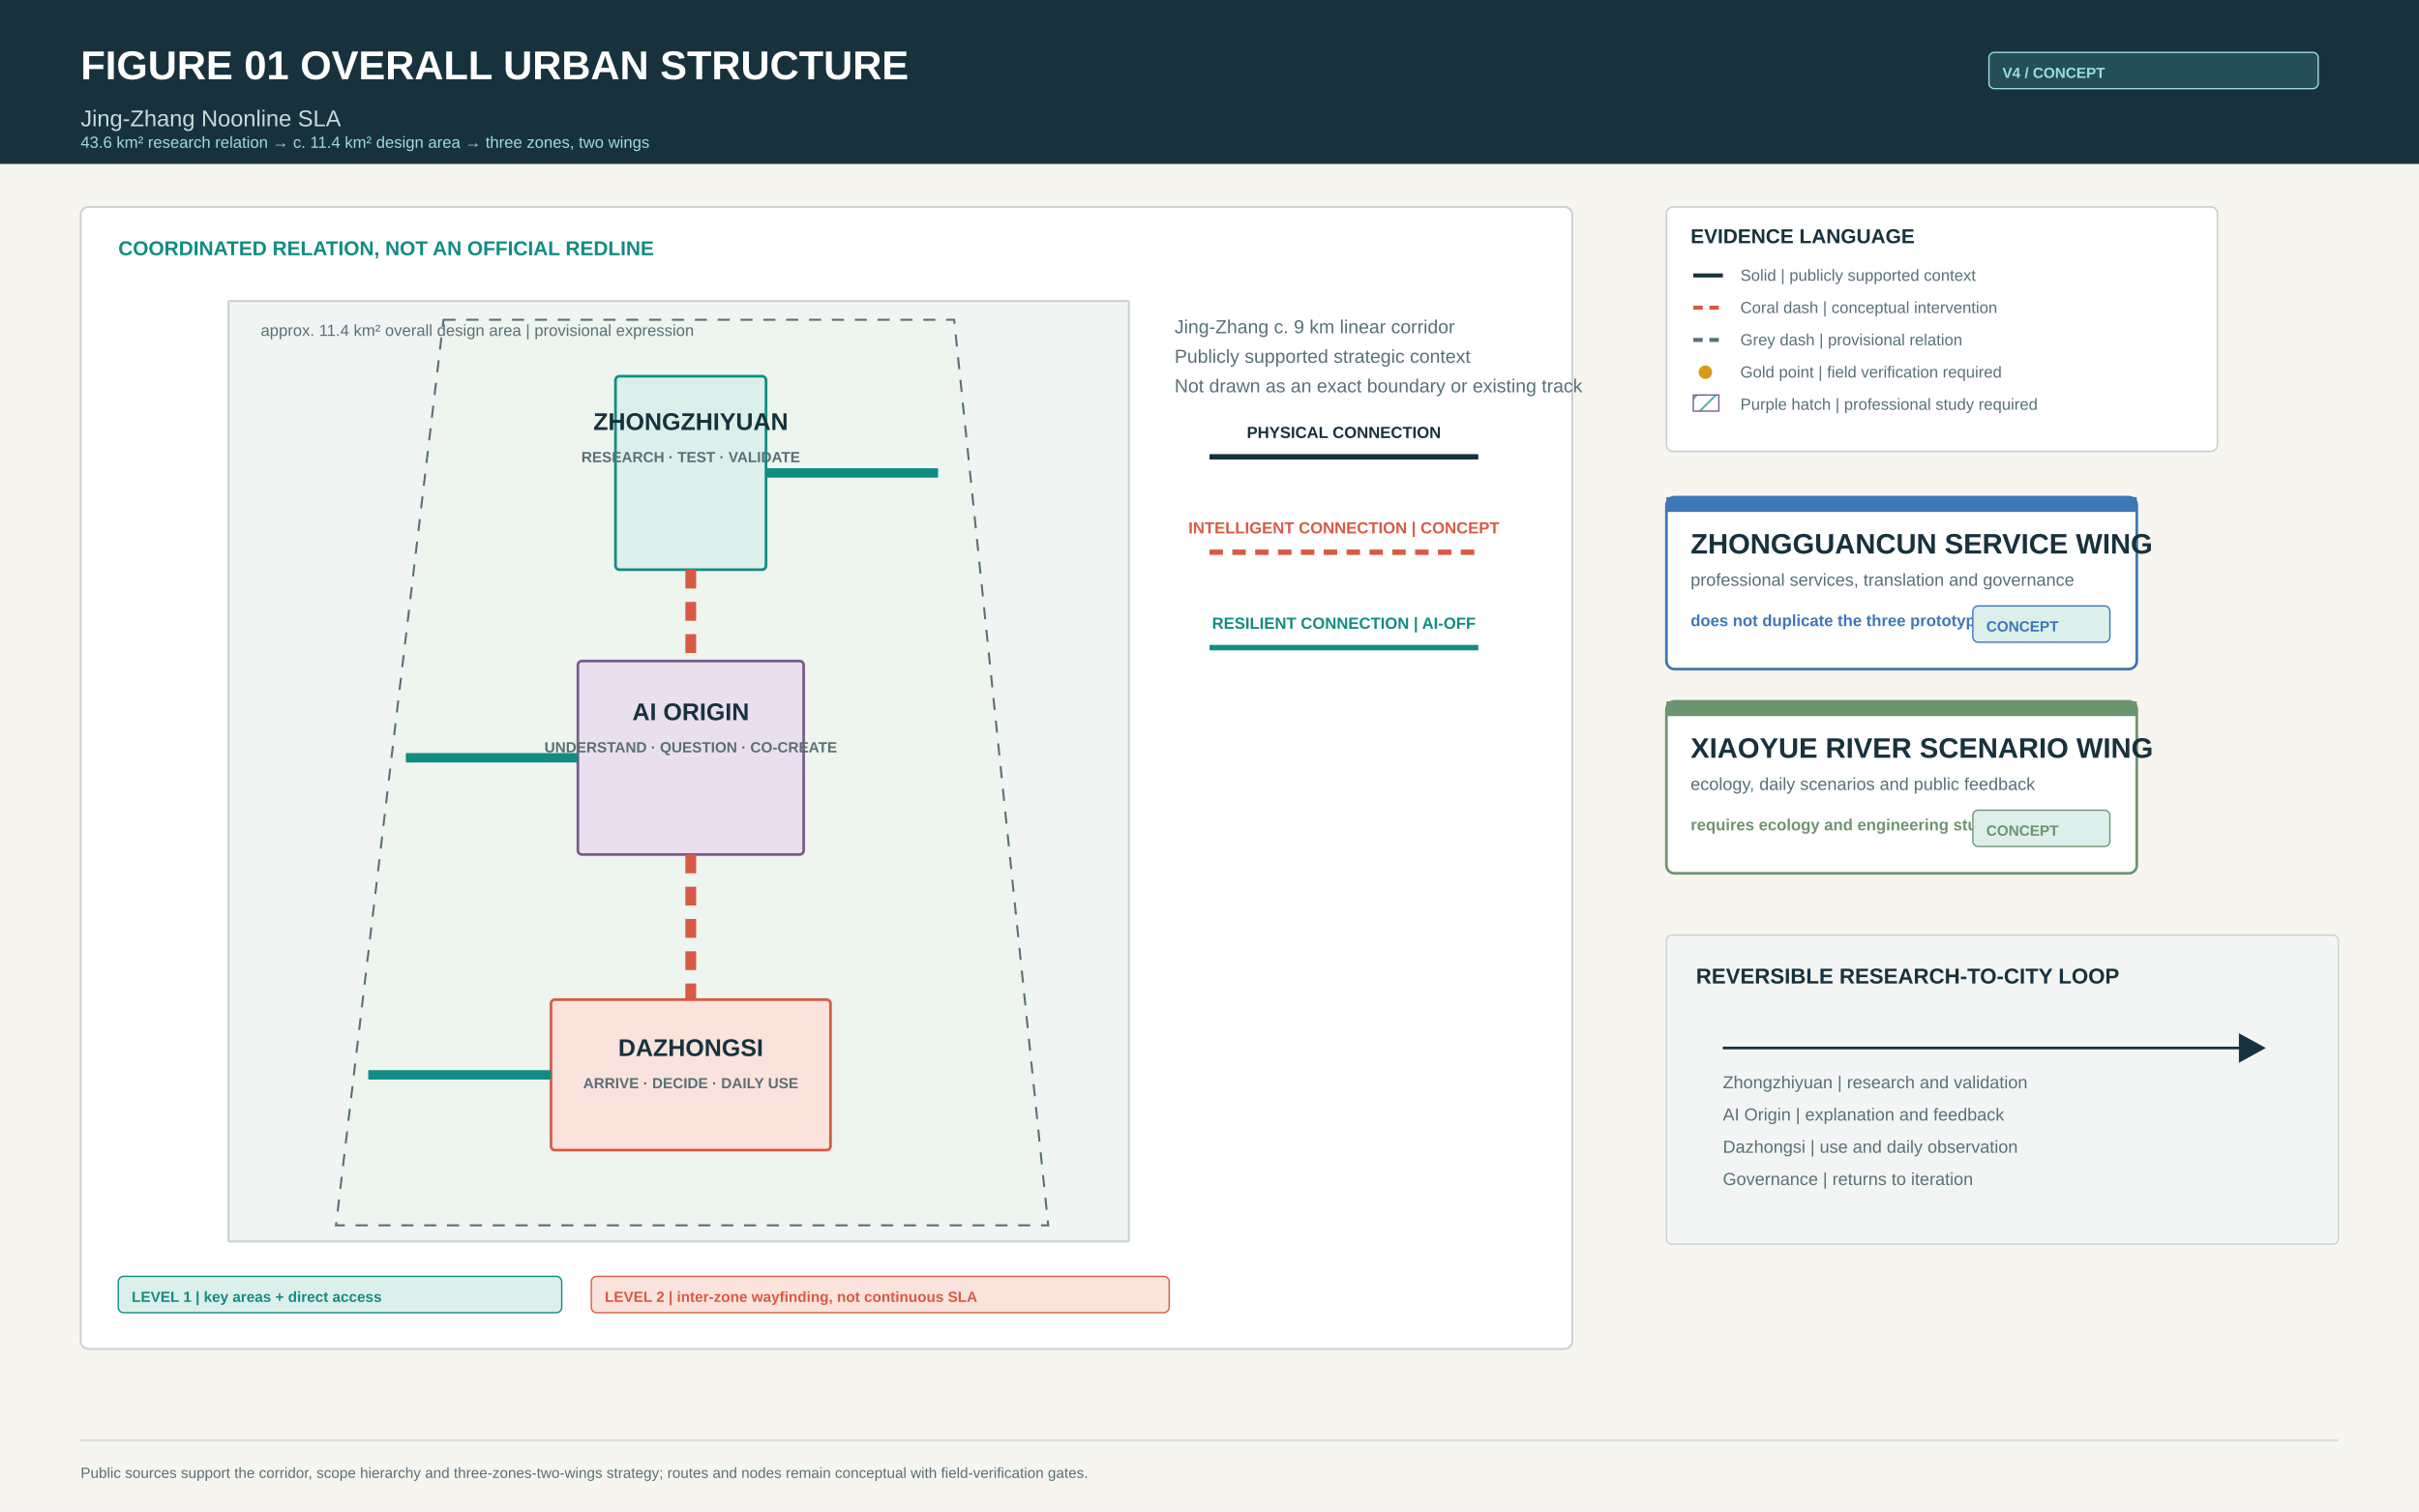
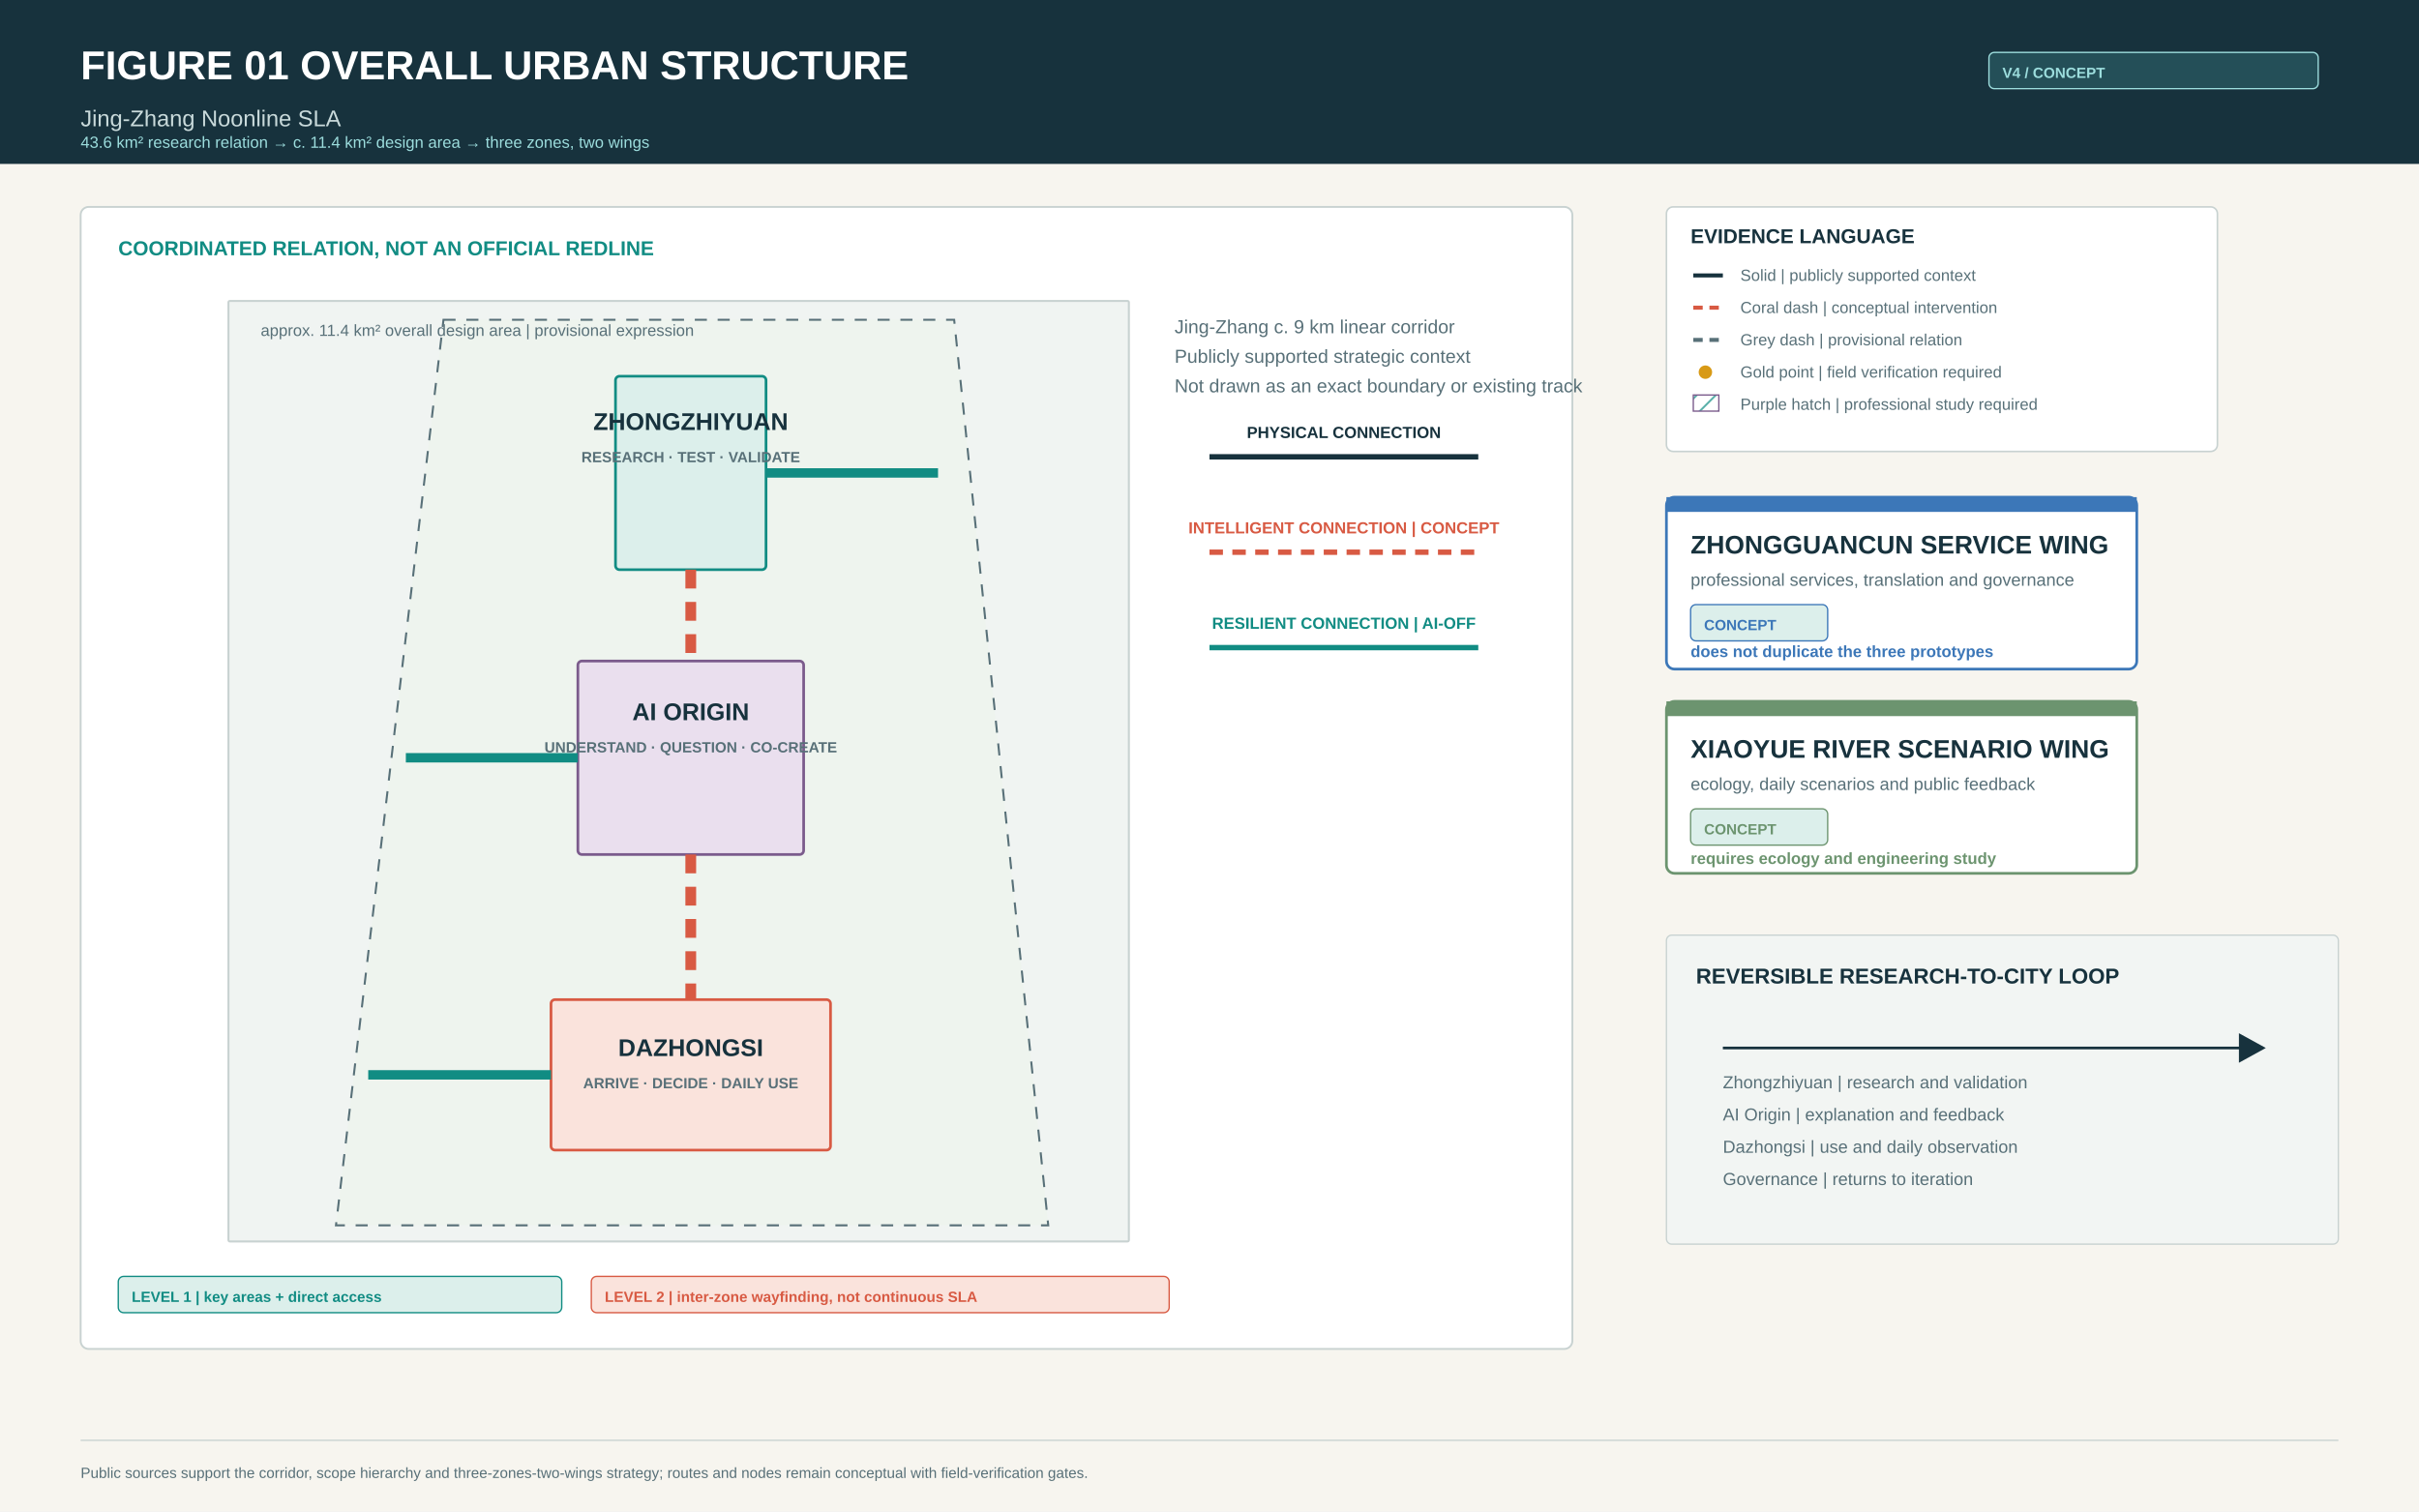
<svg xmlns="http://www.w3.org/2000/svg" width="1800" height="1125" viewBox="0 0 1800 1125">
  <defs>
    <pattern id="hatch" width="10" height="10" patternUnits="userSpaceOnUse" patternTransform="rotate(45)">
      <line x1="0" y1="0" x2="0" y2="10" stroke="#118c83" stroke-width="3" opacity="0.65" />
    </pattern>
    <pattern id="dots" width="12" height="12" patternUnits="userSpaceOnUse">
      <circle cx="4" cy="4" r="1.8" fill="#d89a16" />
    </pattern>
    <marker id="arrowInk" markerWidth="11" markerHeight="11" refX="9" refY="5.5" orient="auto">
      <path d="M0,0 L0,11 L10,5.5 z" fill="#17323d" />
    </marker>
    <marker id="arrowTeal" markerWidth="11" markerHeight="11" refX="9" refY="5.5" orient="auto">
      <path d="M0,0 L0,11 L10,5.5 z" fill="#118c83" />
    </marker>
    <marker id="arrowCoral" markerWidth="11" markerHeight="11" refX="9" refY="5.5" orient="auto">
      <path d="M0,0 L0,11 L10,5.5 z" fill="#d85a43" />
    </marker>
  </defs>
  <rect x="0" y="0" width="1800" height="1125" rx="0" fill="#f7f5ef" stroke="none" stroke-width="1" />
  <rect x="0" y="0" width="1800" height="122" rx="0" fill="#17323d" stroke="none" stroke-width="1" />
  <text x="60" y="59" font-family="Arial, Microsoft YaHei, sans-serif" font-size="30" font-weight="700" fill="#ffffff" text-anchor="start">FIGURE 01  OVERALL URBAN STRUCTURE</text>
  <text x="60" y="94" font-family="Arial, Microsoft YaHei, sans-serif" font-size="17" font-weight="400" fill="#c9dadb" text-anchor="start">Jing-Zhang Noonline SLA</text>
  <rect x="1480" y="39" width="245" height="27" rx="4" fill="#244f58" stroke="#9cdddd" stroke-width="1" />
  <text x="1490" y="58" font-family="Arial, Microsoft YaHei, sans-serif" font-size="11" font-weight="700" fill="#9cdddd" text-anchor="start">V4 / CONCEPT</text>
  <text x="60" y="110" font-family="Arial, Microsoft YaHei, sans-serif" font-size="12" font-weight="400" fill="#9cdddd" text-anchor="start">43.6 km² research relation → c. 11.4 km² design area → three zones, two wings</text>
  <rect x="60" y="154" width="1110" height="850" rx="6" fill="#ffffff" stroke="#c8d2d1" stroke-width="1.4" />
  <text x="88" y="190" font-family="Arial, Microsoft YaHei, sans-serif" font-size="15" font-weight="700" fill="#118c83" text-anchor="start">COORDINATED RELATION, NOT AN OFFICIAL REDLINE</text>
  <rect x="170" y="224" width="670" height="700" rx="1" fill="#f0f4f2" stroke="#c8d2d1" stroke-width="1.5" />
  <path d="M 330 238 L 710 238 L 780 912 L 250 912 Z" fill="#eef4ee" stroke="#587078" stroke-width="1.5" stroke-dasharray="9 8" />
  <text x="194" y="250" font-family="Arial, Microsoft YaHei, sans-serif" font-size="12" font-weight="400" fill="#587078" text-anchor="start">approx. 11.4 km² overall design area | provisional expression</text>
  <rect x="458" y="280" width="112" height="144" rx="3" fill="#dcefeb" stroke="#118c83" stroke-width="2" />
  <rect x="430" y="492" width="168" height="144" rx="3" fill="#eadfee" stroke="#7b5b8c" stroke-width="2" />
  <rect x="410" y="744" width="208" height="112" rx="3" fill="#fae3dc" stroke="#d85a43" stroke-width="2" />
  <line x1="514" y1="424" x2="514" y2="492" stroke="#d85a43" stroke-width="8" stroke-dasharray="14 10" />
  <line x1="514" y1="636" x2="514" y2="744" stroke="#d85a43" stroke-width="8" stroke-dasharray="14 10" />
  <line x1="570" y1="352" x2="698" y2="352" stroke="#118c83" stroke-width="7" />
  <line x1="430" y1="564" x2="302" y2="564" stroke="#118c83" stroke-width="7" />
  <line x1="410" y1="800" x2="274" y2="800" stroke="#118c83" stroke-width="7" />
  <text x="514" y="320" font-family="Arial, Microsoft YaHei, sans-serif" font-size="18" font-weight="700" fill="#17323d" text-anchor="middle">ZHONGZHIYUAN</text>
  <text x="514" y="344" font-family="Arial, Microsoft YaHei, sans-serif" font-size="11" font-weight="700" fill="#587078" text-anchor="middle">RESEARCH · TEST · VALIDATE</text>
  <text x="514" y="536" font-family="Arial, Microsoft YaHei, sans-serif" font-size="18" font-weight="700" fill="#17323d" text-anchor="middle">AI ORIGIN</text>
  <text x="514" y="560" font-family="Arial, Microsoft YaHei, sans-serif" font-size="11" font-weight="700" fill="#587078" text-anchor="middle">UNDERSTAND · QUESTION · CO-CREATE</text>
  <text x="514" y="786" font-family="Arial, Microsoft YaHei, sans-serif" font-size="18" font-weight="700" fill="#17323d" text-anchor="middle">DAZHONGSI</text>
  <text x="514" y="810" font-family="Arial, Microsoft YaHei, sans-serif" font-size="11" font-weight="700" fill="#587078" text-anchor="middle">ARRIVE · DECIDE · DAILY USE</text>
  <text x="874" y="248" font-family="Arial, Microsoft YaHei, sans-serif" font-size="14" font-weight="400" fill="#587078" text-anchor="start">Jing-Zhang c. 9 km linear corridor</text>
  <text x="874" y="270" font-family="Arial, Microsoft YaHei, sans-serif" font-size="14" font-weight="400" fill="#587078" text-anchor="start">Publicly supported strategic context</text>
  <text x="874" y="292" font-family="Arial, Microsoft YaHei, sans-serif" font-size="14" font-weight="400" fill="#587078" text-anchor="start">Not drawn as an exact boundary or existing track</text>
  <line x1="900" y1="340" x2="1100" y2="340" stroke="#17323d" stroke-width="4" />
  <text x="1000" y="326" font-family="Arial, Microsoft YaHei, sans-serif" font-size="12" font-weight="700" fill="#17323d" text-anchor="middle">PHYSICAL CONNECTION</text>
  <line x1="900" y1="411" x2="1100" y2="411" stroke="#d85a43" stroke-width="4" stroke-dasharray="10 7" />
  <text x="1000" y="397" font-family="Arial, Microsoft YaHei, sans-serif" font-size="12" font-weight="700" fill="#d85a43" text-anchor="middle">INTELLIGENT CONNECTION | CONCEPT</text>
  <line x1="900" y1="482" x2="1100" y2="482" stroke="#118c83" stroke-width="4" />
  <text x="1000" y="468" font-family="Arial, Microsoft YaHei, sans-serif" font-size="12" font-weight="700" fill="#118c83" text-anchor="middle">RESILIENT CONNECTION | AI-OFF</text>
  <rect x="1240" y="154" width="410" height="182" rx="5" fill="#ffffff" stroke="#c8d2d1" stroke-width="1.2" />
  <text x="1258" y="181" font-family="Arial, Microsoft YaHei, sans-serif" font-size="15" font-weight="700" fill="#17323d" text-anchor="start">EVIDENCE LANGUAGE</text>
  <line x1="1260" y1="205" x2="1282" y2="205" stroke="#17323d" stroke-width="3" />
  <text x="1295" y="209" font-family="Arial, Microsoft YaHei, sans-serif" font-size="12" font-weight="400" fill="#587078" text-anchor="start">Solid | publicly supported context</text>
  <line x1="1260" y1="229" x2="1282" y2="229" stroke="#d85a43" stroke-width="3" stroke-dasharray="7 5" />
  <text x="1295" y="233" font-family="Arial, Microsoft YaHei, sans-serif" font-size="12" font-weight="400" fill="#587078" text-anchor="start">Coral dash | conceptual intervention</text>
  <line x1="1260" y1="253" x2="1282" y2="253" stroke="#587078" stroke-width="3" stroke-dasharray="7 5" />
  <text x="1295" y="257" font-family="Arial, Microsoft YaHei, sans-serif" font-size="12" font-weight="400" fill="#587078" text-anchor="start">Grey dash | provisional relation</text>
  <circle cx="1269" cy="277" r="5" fill="#d89a16" />
  <text x="1295" y="281" font-family="Arial, Microsoft YaHei, sans-serif" font-size="12" font-weight="400" fill="#587078" text-anchor="start">Gold point | field verification required</text>
  <rect x="1260" y="294" width="19" height="12" rx="0" fill="url(#hatch)" stroke="#7b5b8c" stroke-width="1" />
  <text x="1295" y="305" font-family="Arial, Microsoft YaHei, sans-serif" font-size="12" font-weight="400" fill="#587078" text-anchor="start">Purple hatch | professional study required</text>
  <rect x="1240" y="370" width="350" height="128" rx="6" fill="#ffffff" stroke="#3c77b8" stroke-width="2" />
  <rect x="1240" y="370" width="350" height="11" rx="0" fill="#3c77b8" stroke="none" stroke-width="1" />
-   <text x="1258" y="412" font-family="Arial, Microsoft YaHei, sans-serif" font-size="21" font-weight="700" fill="#17323d" text-anchor="start">ZHONGGUANCUN SERVICE WING</text>
+   <text x="1258" y="412" font-family="Arial, Microsoft YaHei, sans-serif" font-size="19" font-weight="700" fill="#17323d" text-anchor="start">ZHONGGUANCUN SERVICE WING</text>
  <text x="1258" y="436" font-family="Arial, Microsoft YaHei, sans-serif" font-size="13" font-weight="400" fill="#587078" text-anchor="start">professional services, translation and governance</text>
-   <text x="1258" y="466" font-family="Arial, Microsoft YaHei, sans-serif" font-size="12" font-weight="700" fill="#3c77b8" text-anchor="start">does not duplicate the three prototypes</text>
-   <rect x="1468" y="451" width="102" height="27" rx="4" fill="#dcefeb" stroke="#3c77b8" stroke-width="1" />
-   <text x="1478" y="470" font-family="Arial, Microsoft YaHei, sans-serif" font-size="11" font-weight="700" fill="#3c77b8" text-anchor="start">CONCEPT</text>
+   <text x="1258" y="489" font-family="Arial, Microsoft YaHei, sans-serif" font-size="12" font-weight="700" fill="#3c77b8" text-anchor="start">does not duplicate the three prototypes</text>
+   <rect x="1258" y="450" width="102" height="27" rx="4" fill="#dcefeb" stroke="#3c77b8" stroke-width="1" />
+   <text x="1268" y="469" font-family="Arial, Microsoft YaHei, sans-serif" font-size="11" font-weight="700" fill="#3c77b8" text-anchor="start">CONCEPT</text>
  <rect x="1240" y="522" width="350" height="128" rx="6" fill="#ffffff" stroke="#6c946f" stroke-width="2" />
  <rect x="1240" y="522" width="350" height="11" rx="0" fill="#6c946f" stroke="none" stroke-width="1" />
-   <text x="1258" y="564" font-family="Arial, Microsoft YaHei, sans-serif" font-size="21" font-weight="700" fill="#17323d" text-anchor="start">XIAOYUE RIVER SCENARIO WING</text>
+   <text x="1258" y="564" font-family="Arial, Microsoft YaHei, sans-serif" font-size="19" font-weight="700" fill="#17323d" text-anchor="start">XIAOYUE RIVER SCENARIO WING</text>
  <text x="1258" y="588" font-family="Arial, Microsoft YaHei, sans-serif" font-size="13" font-weight="400" fill="#587078" text-anchor="start">ecology, daily scenarios and public feedback</text>
-   <text x="1258" y="618" font-family="Arial, Microsoft YaHei, sans-serif" font-size="12" font-weight="700" fill="#6c946f" text-anchor="start">requires ecology and engineering study</text>
-   <rect x="1468" y="603" width="102" height="27" rx="4" fill="#dcefeb" stroke="#6c946f" stroke-width="1" />
-   <text x="1478" y="622" font-family="Arial, Microsoft YaHei, sans-serif" font-size="11" font-weight="700" fill="#6c946f" text-anchor="start">CONCEPT</text>
+   <text x="1258" y="643" font-family="Arial, Microsoft YaHei, sans-serif" font-size="12" font-weight="700" fill="#6c946f" text-anchor="start">requires ecology and engineering study</text>
+   <rect x="1258" y="602" width="102" height="27" rx="4" fill="#dcefeb" stroke="#6c946f" stroke-width="1" />
+   <text x="1268" y="621" font-family="Arial, Microsoft YaHei, sans-serif" font-size="11" font-weight="700" fill="#6c946f" text-anchor="start">CONCEPT</text>
  <rect x="1240" y="696" width="500" height="230" rx="4" fill="#f2f5f3" stroke="#c8d2d1" stroke-width="1" />
  <text x="1262" y="732" font-family="Arial, Microsoft YaHei, sans-serif" font-size="16" font-weight="700" fill="#17323d" text-anchor="start">REVERSIBLE RESEARCH-TO-CITY LOOP</text>
  <line x1="1282" y1="780" x2="1684" y2="780" stroke="#17323d" stroke-width="2" marker-end="url(#arrowInk)" />
  <text x="1282" y="810" font-family="Arial, Microsoft YaHei, sans-serif" font-size="13" font-weight="400" fill="#587078" text-anchor="start">Zhongzhiyuan | research and validation</text>
  <text x="1282" y="834" font-family="Arial, Microsoft YaHei, sans-serif" font-size="13" font-weight="400" fill="#587078" text-anchor="start">AI Origin | explanation and feedback</text>
  <text x="1282" y="858" font-family="Arial, Microsoft YaHei, sans-serif" font-size="13" font-weight="400" fill="#587078" text-anchor="start">Dazhongsi | use and daily observation</text>
  <text x="1282" y="882" font-family="Arial, Microsoft YaHei, sans-serif" font-size="13" font-weight="400" fill="#587078" text-anchor="start">Governance | returns to iteration</text>
  <rect x="88" y="950" width="330" height="27" rx="4" fill="#dcefeb" stroke="#118c83" stroke-width="1" />
  <text x="98" y="969" font-family="Arial, Microsoft YaHei, sans-serif" font-size="11" font-weight="700" fill="#118c83" text-anchor="start">LEVEL 1 | key areas + direct access</text>
  <rect x="440" y="950" width="430" height="27" rx="4" fill="#fae3dc" stroke="#d85a43" stroke-width="1" />
  <text x="450" y="969" font-family="Arial, Microsoft YaHei, sans-serif" font-size="11" font-weight="700" fill="#d85a43" text-anchor="start">LEVEL 2 | inter-zone wayfinding, not continuous SLA</text>
  <line x1="60" y1="1072" x2="1740" y2="1072" stroke="#c8d2d1" stroke-width="1" />
  <text x="60" y="1100" font-family="Arial, Microsoft YaHei, sans-serif" font-size="11" font-weight="400" fill="#587078" text-anchor="start">Public sources support the corridor, scope hierarchy and three-zones-two-wings strategy; routes and nodes remain conceptual with field-verification gates.</text>
</svg>
